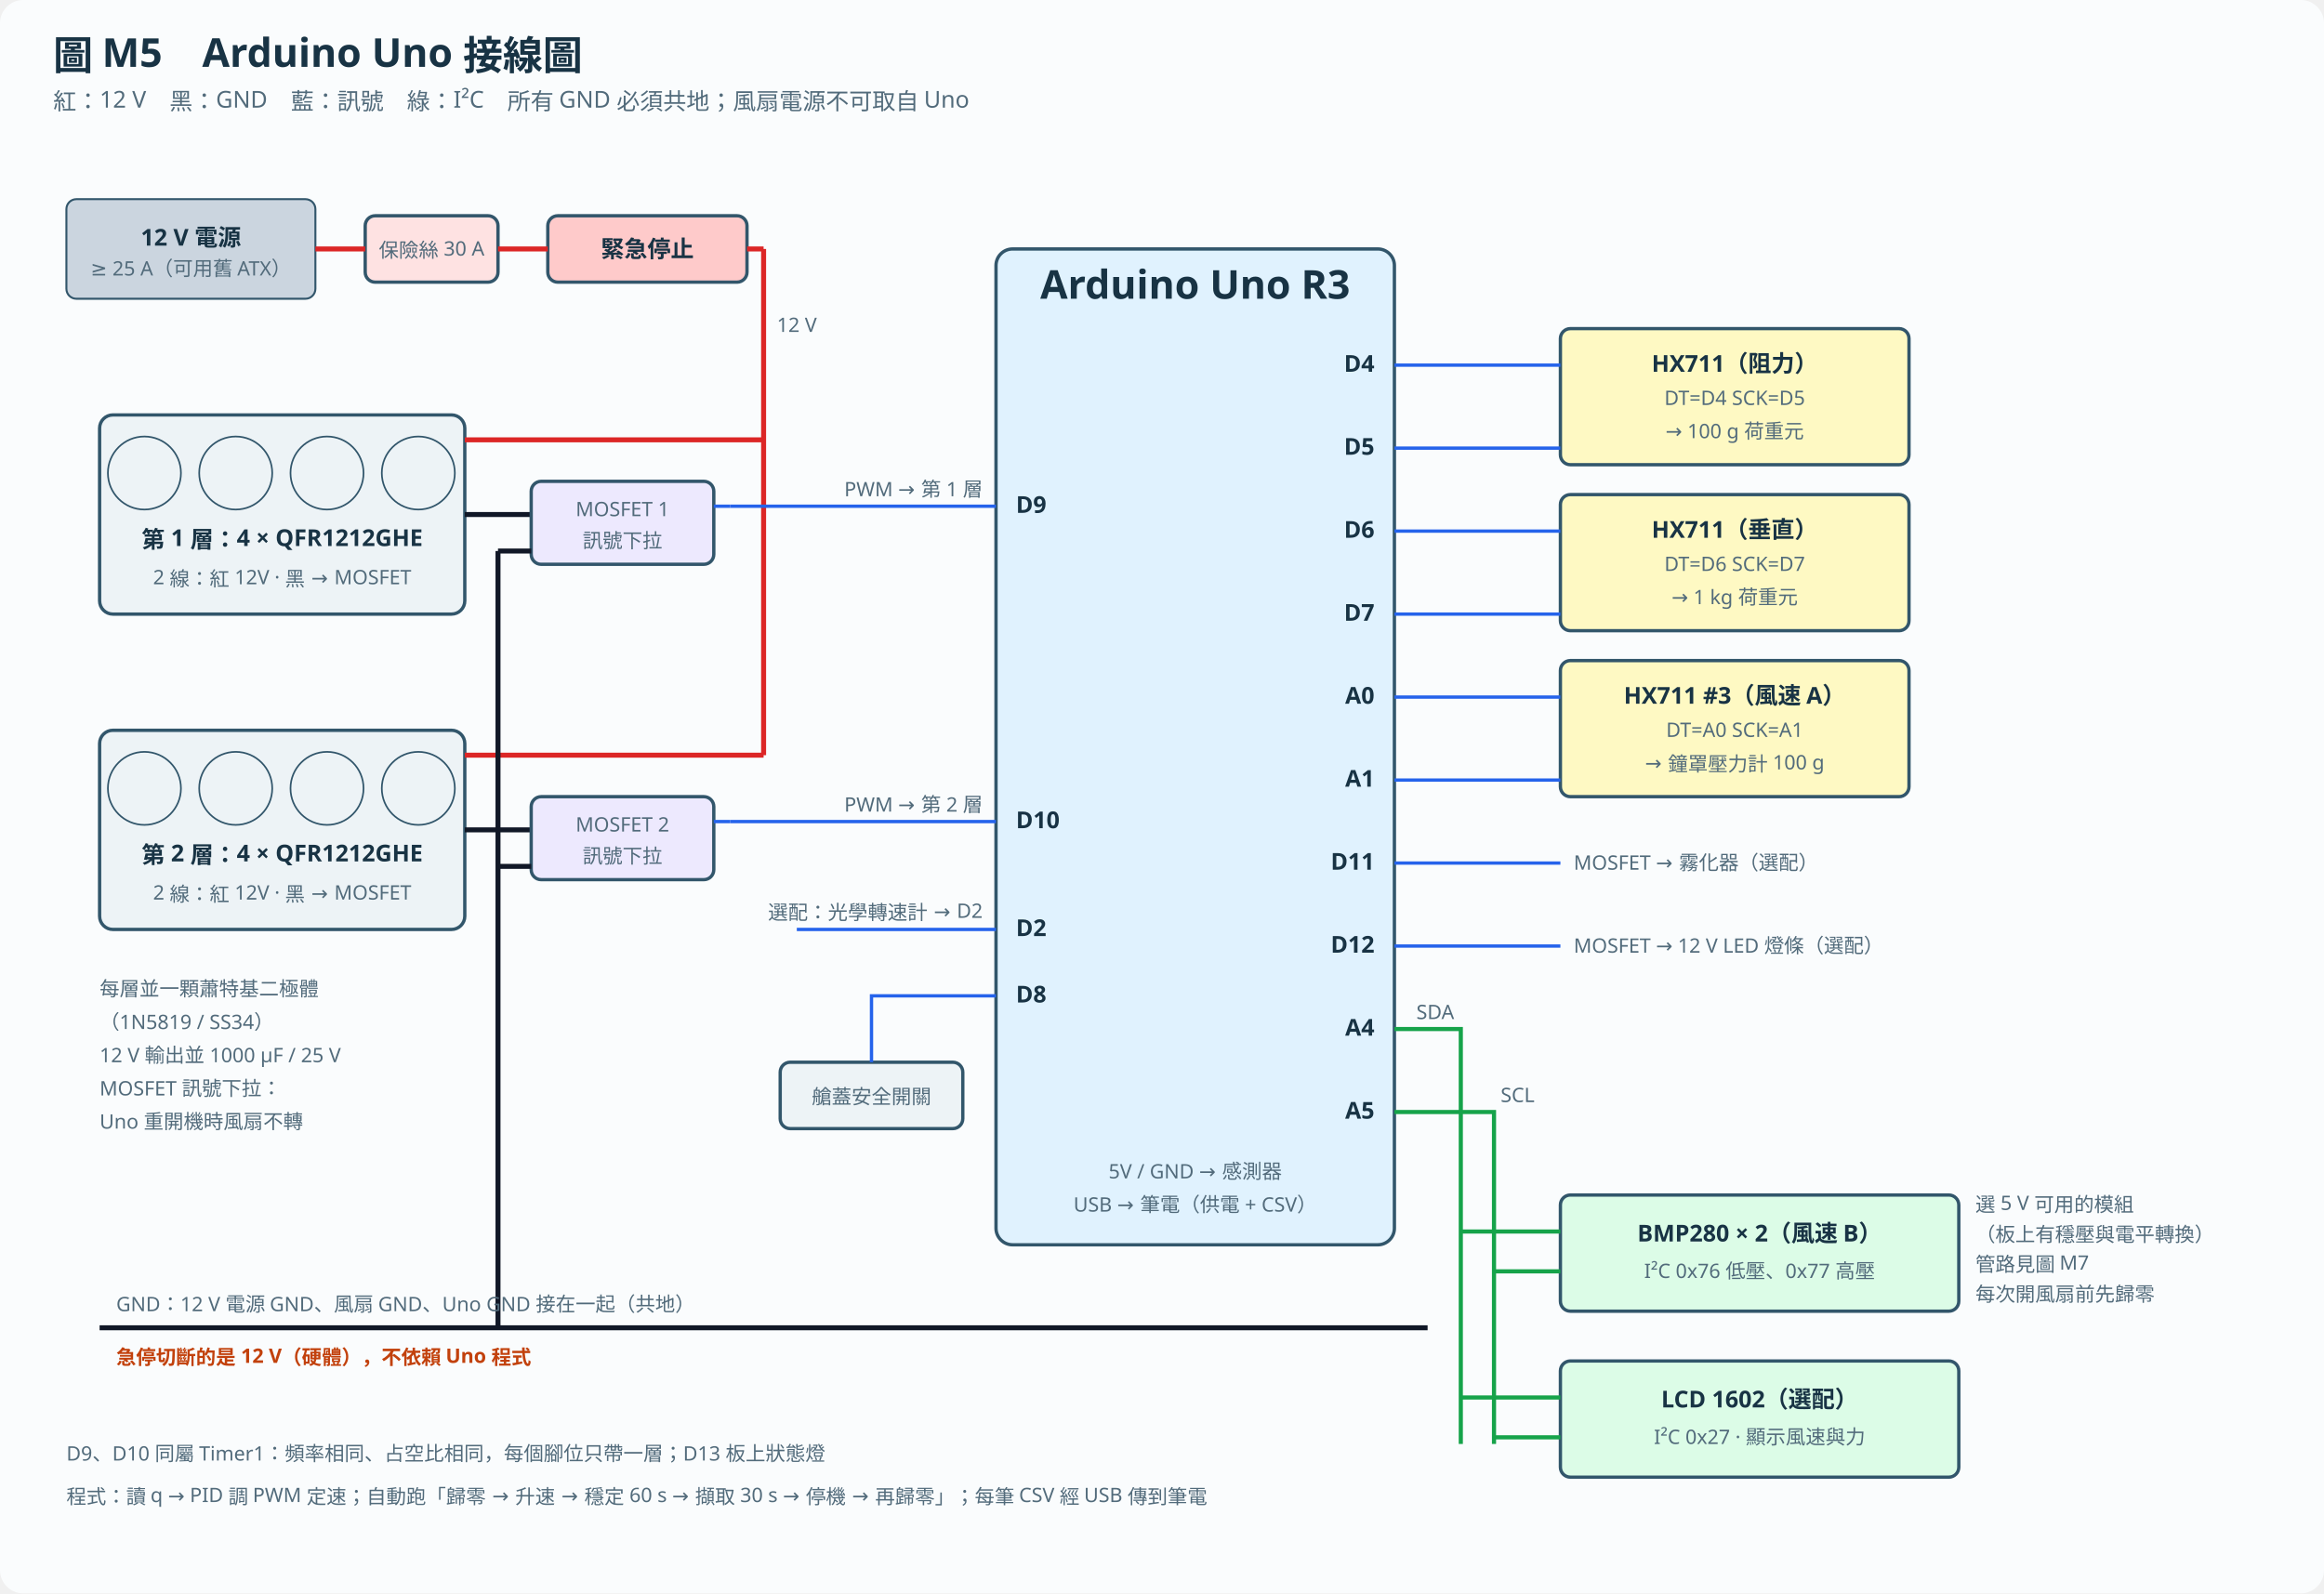
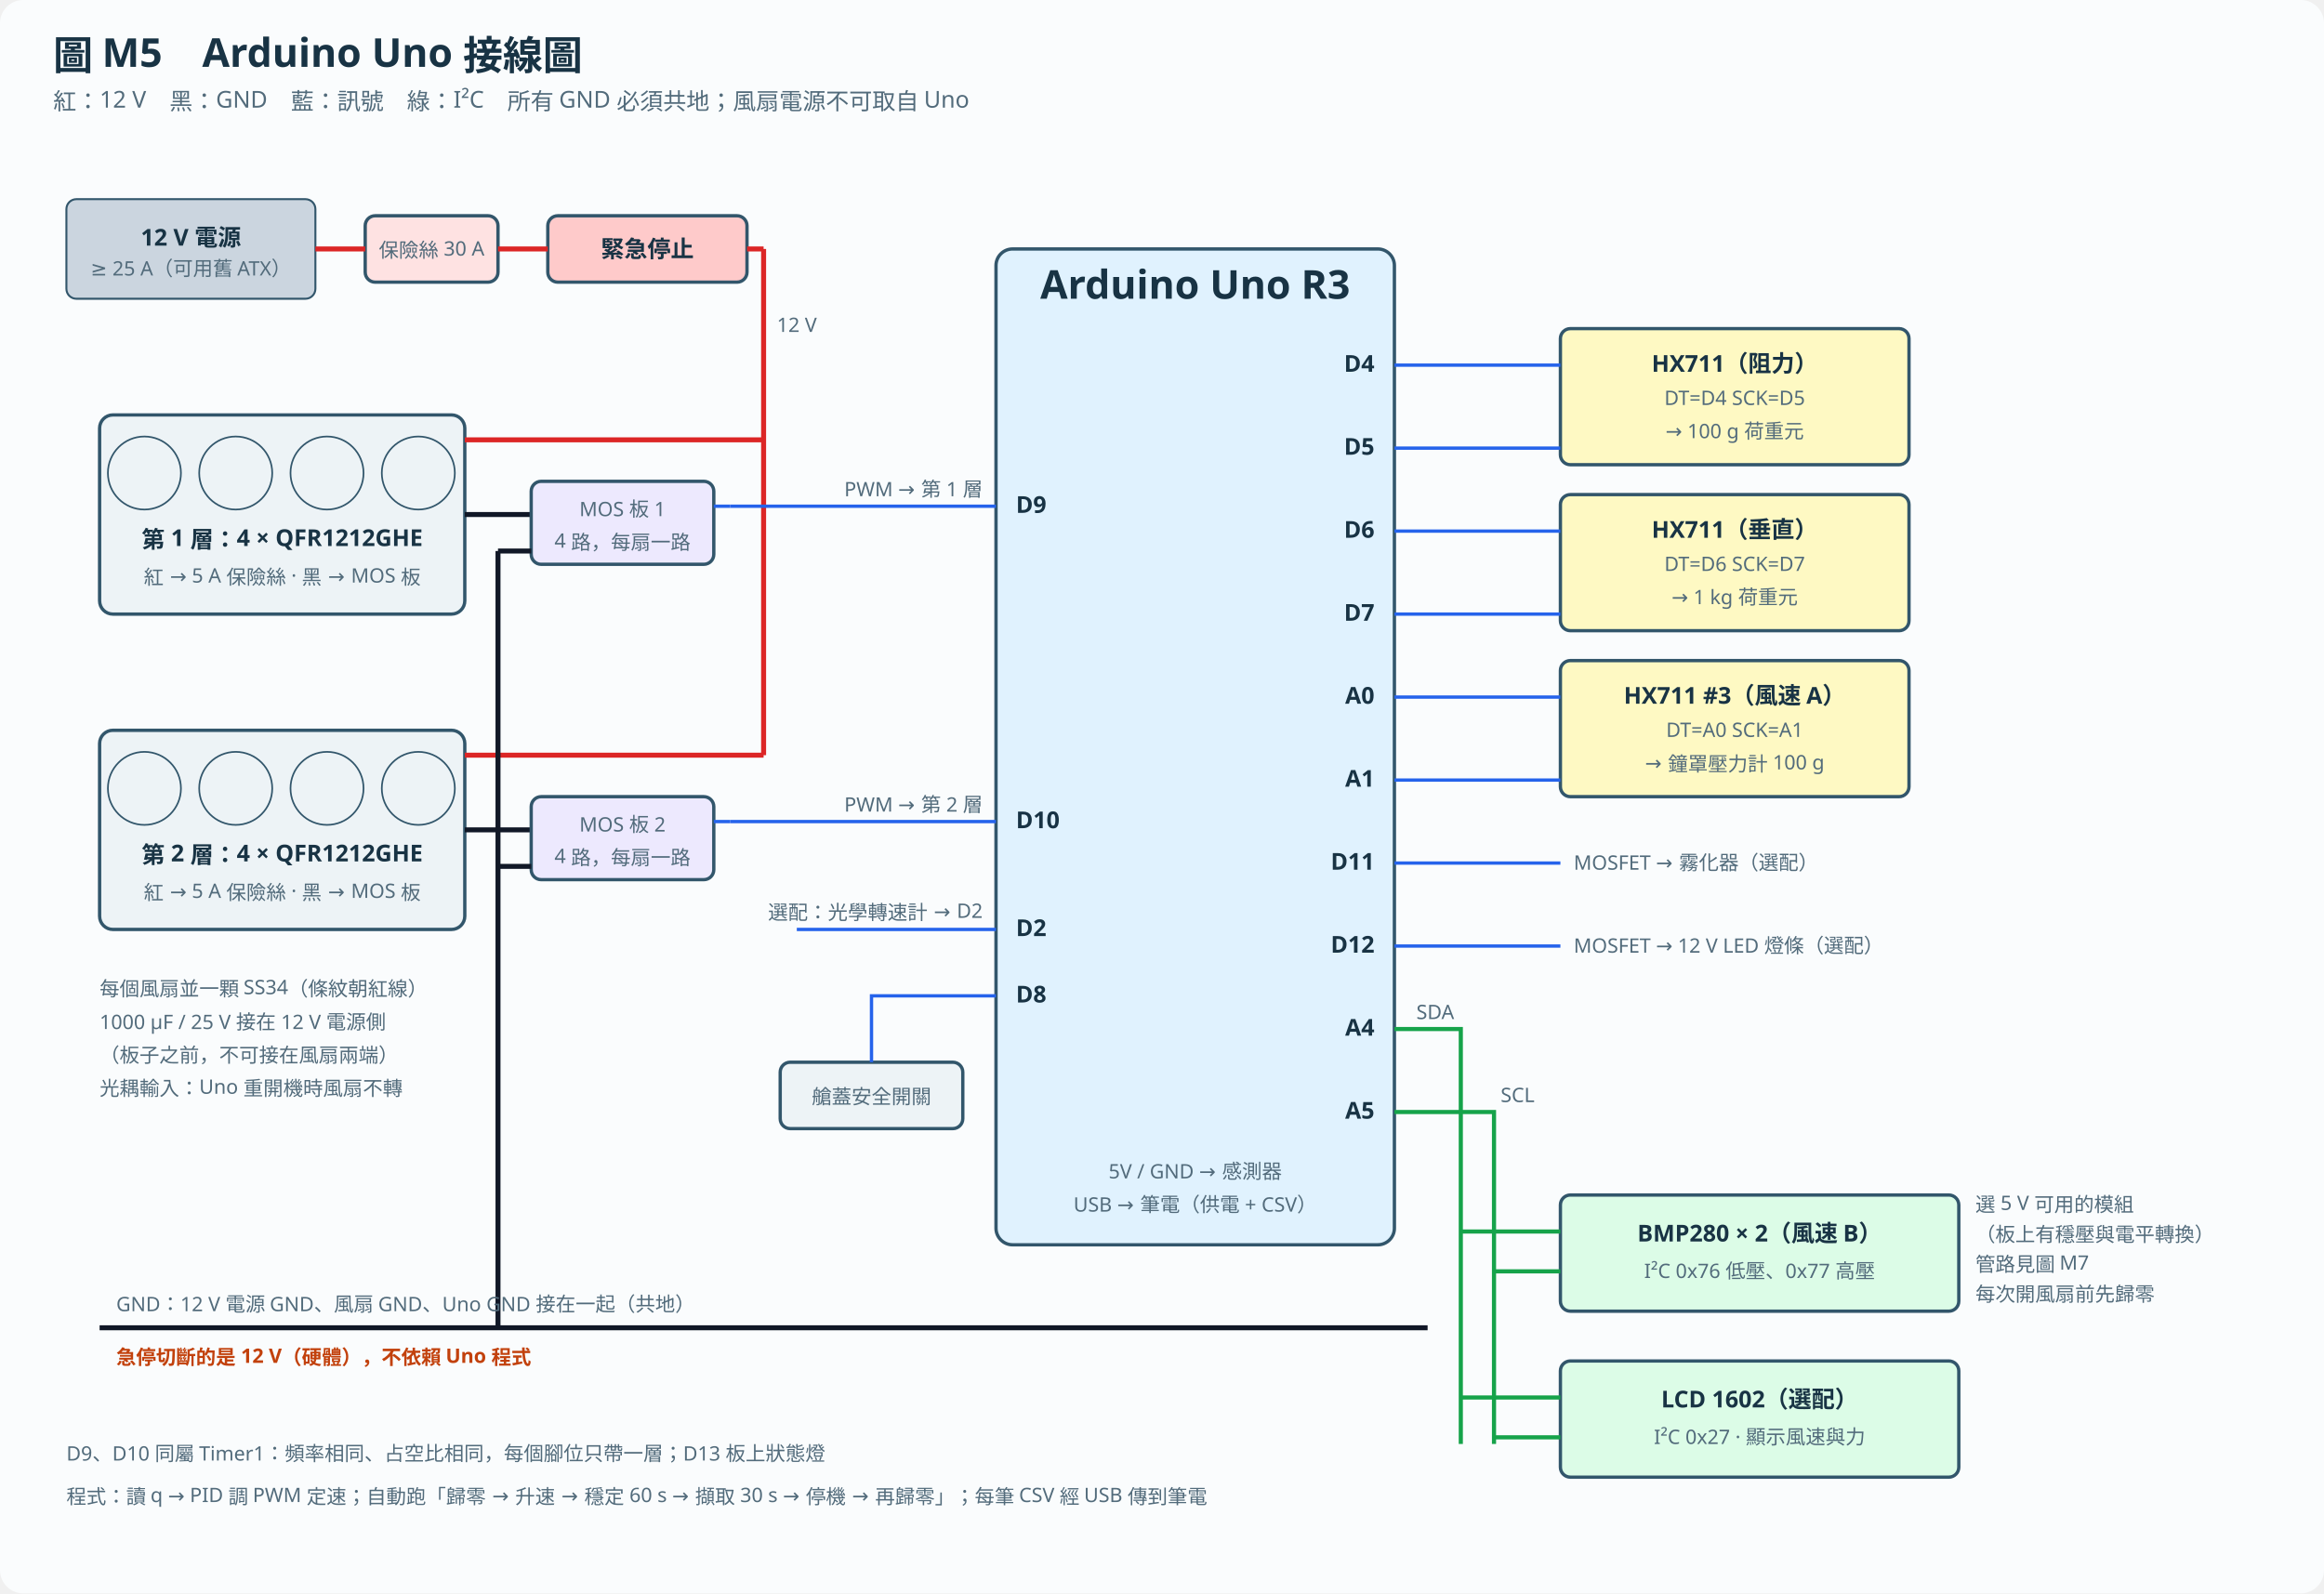
<svg xmlns="http://www.w3.org/2000/svg" width="1400" height="960" viewBox="0 0 1400 960" role="img" aria-labelledby="title desc">
  <defs>
    <marker id="a" viewBox="0 0 10 10" refX="10" refY="5" markerWidth="7" markerHeight="7" orient="auto-start-reverse">
      <path d="M0,1 L10,5 L0,9 z" fill="#6b7280" />
    </marker>
    <marker id="f" viewBox="0 0 10 10" refX="9" refY="5" markerWidth="8" markerHeight="8" orient="auto">
      <path d="M0,0 L10,5 L0,10 z" fill="#187c91" />
    </marker>
    <marker id="o" viewBox="0 0 10 10" refX="9" refY="5" markerWidth="7" markerHeight="7" orient="auto">
      <path d="M0,0 L10,5 L0,10 z" fill="#c2410c" />
    </marker>
    <pattern id="hc" width="5" height="8" patternUnits="userSpaceOnUse">
      <path d="M0 0V8 M0 4H5" stroke="#8aa4b2" stroke-width="0.8" />
    </pattern>
    <pattern id="hatch" width="6" height="6" patternUnits="userSpaceOnUse" patternTransform="rotate(45)">
      <path d="M0 0V6" stroke="#94a3b8" stroke-width="1" />
    </pattern>
    <style>
text{font-family:'PingFang TC','Heiti TC','Noto Sans TC','Microsoft JhengHei',sans-serif;fill:#183344}
.t{font-size:24px;font-weight:700} .st{font-size:14px;fill:#526b7b}
.l{font-size:14px;font-weight:600} .n{font-size:12px;fill:#526b7b} .d{font-size:12px;fill:#374151}
.w{font-size:12px;fill:#c2410c;font-weight:600}
.halo{paint-order:stroke;stroke:#ffffff;stroke-width:4px;stroke-linejoin:round}
.shell{stroke:#32566b;stroke-width:2;fill:#edf3f6}
.shell0{stroke:#32566b;stroke-width:2;fill:none}
.thin{stroke:#32566b;stroke-width:1;fill:none}
.pc{stroke:#32566b;stroke-width:2;fill:#e3f1f7}
.solid{stroke:#32566b;stroke-width:1.2;fill:#cbd5df}
.dark{stroke:#1f2937;stroke-width:1;fill:#4b5563}
.car{stroke:#475569;stroke-width:1.2;fill:#e2e8f0}
.air{stroke:#187c91;stroke-width:2;fill:none}
.airf{fill:#187c91}
.scr{stroke:#187c91;stroke-width:2;stroke-dasharray:6 4;fill:none}
.dim{stroke:#6b7280;stroke-width:1;fill:none}
.ext{stroke:#9ca3af;stroke-width:0.8;fill:none}
.guide{stroke:#cbd5e1;stroke-width:0.8;stroke-dasharray:3 4;fill:none}
.tbd{stroke:#c2410c;stroke-width:1.4;stroke-dasharray:5 3;fill:none}
.tbdf{stroke:#c2410c;stroke-width:1.4;stroke-dasharray:5 3;fill:#fff7ed}
.cl{stroke:#94a3b8;stroke-width:1;stroke-dasharray:14 4 2 4;fill:none}
.grid{stroke:#e5e7eb;stroke-width:1;fill:none}
.axis{stroke:#374151;stroke-width:1.2;fill:none}
.c1{stroke:#187c91;stroke-width:2.5;fill:none} .c2{stroke:#7c3aed;stroke-width:2.5;fill:none}
.c3{stroke:#187c91;stroke-width:2;stroke-dasharray:6 4;fill:none}
.bar{fill:#187c91} .bar2{fill:#94a3b8}
.hc{fill:url(#hc);stroke:#32566b;stroke-width:1}
</style>
  </defs>
  <rect width="1400" height="960" rx="14" fill="#fafcfd" />
  <text x="32.0" y="42.0" class="t" text-anchor="start">圖 M5　Arduino Uno 接線圖</text>
  <text x="32.0" y="66.0" class="st" text-anchor="start">紅：12 V　黑：GND　藍：訊號　綠：I²C　所有 GND 必須共地；風扇電源不可取自 Uno</text>
  <rect x="600.0" y="150.0" width="240.0" height="600.0" class="shell" rx="10" style="fill:#e0f2fe" />
  <text x="720.0" y="180.0" class="t" text-anchor="middle">Arduino Uno R3</text>
  <text x="612.0" y="309.0" class="l" text-anchor="start">D9</text>
  <text x="612.0" y="499.0" class="l" text-anchor="start">D10</text>
  <text x="612.0" y="564.0" class="l" text-anchor="start">D2</text>
  <text x="612.0" y="604.0" class="l" text-anchor="start">D8</text>
  <text x="828.0" y="224.0" class="l" text-anchor="end">D4</text>
  <text x="828.0" y="274.0" class="l" text-anchor="end">D5</text>
  <text x="828.0" y="324.0" class="l" text-anchor="end">D6</text>
  <text x="828.0" y="374.0" class="l" text-anchor="end">D7</text>
  <text x="828.0" y="424.0" class="l" text-anchor="end">A0</text>
  <text x="828.0" y="474.0" class="l" text-anchor="end">A1</text>
  <text x="828.0" y="524.0" class="l" text-anchor="end">D11</text>
  <text x="828.0" y="574.0" class="l" text-anchor="end">D12</text>
  <text x="828.0" y="624.0" class="l" text-anchor="end">A4</text>
  <text x="828.0" y="674.0" class="l" text-anchor="end">A5</text>
  <text x="720.0" y="710.0" class="n" text-anchor="middle">5V / GND → 感測器</text>
  <text x="720.0" y="730.0" class="n" text-anchor="middle">USB → 筆電（供電 + CSV）</text>
  <rect x="40.0" y="120.0" width="150.0" height="60.0" class="solid" rx="6" />
  <text x="115.0" y="148.0" class="l" text-anchor="middle">12 V 電源</text>
  <text x="115.0" y="166.0" class="n" text-anchor="middle">≥ 25 A（可用舊 ATX）</text>
  <rect x="220.0" y="130.0" width="80.0" height="40.0" class="shell" rx="6" style="fill:#fee2e2" />
  <text x="260.0" y="155.0" class="n" text-anchor="middle">保險絲 30 A</text>
  <rect x="330.0" y="130.0" width="120.0" height="40.0" class="shell" rx="6" style="fill:#fecaca" />
  <text x="390.0" y="155.0" class="l" text-anchor="middle">緊急停止</text>
  <line x1="190.0" y1="150.0" x2="220.0" y2="150.0" class="thin" style="stroke:#dc2626;stroke-width:3" />
  <line x1="300.0" y1="150.0" x2="330.0" y2="150.0" class="thin" style="stroke:#dc2626;stroke-width:3" />
  <line x1="450.0" y1="150.0" x2="460.0" y2="150.0" class="thin" style="stroke:#dc2626;stroke-width:3" />
  <rect x="60.0" y="250.0" width="220.0" height="120.0" class="shell" rx="8" />
  <circle cx="87.0" cy="285.0" r="22.0" class="thin" />
  <circle cx="142.0" cy="285.0" r="22.0" class="thin" />
  <circle cx="197.0" cy="285.0" r="22.0" class="thin" />
  <circle cx="252.0" cy="285.0" r="22.0" class="thin" />
  <text x="170.0" y="330.0" class="l" text-anchor="middle">第 1 層：4 × QFR1212GHE</text>
-   <text x="170.0" y="352.0" class="n" text-anchor="middle">2 線：紅 12V · 黑 → MOSFET</text>
+   <text x="170.0" y="352.0" class="n" text-anchor="middle">紅 → 5 A 保險絲 · 黑 → MOS 板</text>
  <line x1="280.0" y1="265.0" x2="460.0" y2="265.0" class="thin" style="stroke:#dc2626;stroke-width:3" />
  <line x1="280.0" y1="310.0" x2="320.0" y2="310.0" class="thin" style="stroke:#111827;stroke-width:3" />
  <rect x="320.0" y="290.0" width="110.0" height="50.0" class="shell" rx="6" style="fill:#ede9fe" />
-   <text x="375.0" y="311.0" class="n" text-anchor="middle">MOSFET 1</text>
-   <text x="375.0" y="330.0" class="n" text-anchor="middle">訊號下拉</text>
+   <text x="375.0" y="311.0" class="n" text-anchor="middle">MOS 板 1</text>
+   <text x="375.0" y="330.0" class="n" text-anchor="middle">4 路，每扇一路</text>
  <line x1="320.0" y1="332.0" x2="300.0" y2="332.0" class="thin" style="stroke:#111827;stroke-width:3" />
  <line x1="430.0" y1="305.0" x2="440.0" y2="305.0" class="thin" style="stroke:#2563eb;stroke-width:2" />
  <rect x="60.0" y="440.0" width="220.0" height="120.0" class="shell" rx="8" />
  <circle cx="87.0" cy="475.0" r="22.0" class="thin" />
  <circle cx="142.0" cy="475.0" r="22.0" class="thin" />
  <circle cx="197.0" cy="475.0" r="22.0" class="thin" />
  <circle cx="252.0" cy="475.0" r="22.0" class="thin" />
  <text x="170.0" y="520.0" class="l" text-anchor="middle">第 2 層：4 × QFR1212GHE</text>
-   <text x="170.0" y="542.0" class="n" text-anchor="middle">2 線：紅 12V · 黑 → MOSFET</text>
+   <text x="170.0" y="542.0" class="n" text-anchor="middle">紅 → 5 A 保險絲 · 黑 → MOS 板</text>
  <line x1="280.0" y1="455.0" x2="460.0" y2="455.0" class="thin" style="stroke:#dc2626;stroke-width:3" />
  <line x1="280.0" y1="500.0" x2="320.0" y2="500.0" class="thin" style="stroke:#111827;stroke-width:3" />
  <rect x="320.0" y="480.0" width="110.0" height="50.0" class="shell" rx="6" style="fill:#ede9fe" />
-   <text x="375.0" y="501.0" class="n" text-anchor="middle">MOSFET 2</text>
-   <text x="375.0" y="520.0" class="n" text-anchor="middle">訊號下拉</text>
+   <text x="375.0" y="501.0" class="n" text-anchor="middle">MOS 板 2</text>
+   <text x="375.0" y="520.0" class="n" text-anchor="middle">4 路，每扇一路</text>
  <line x1="320.0" y1="522.0" x2="300.0" y2="522.0" class="thin" style="stroke:#111827;stroke-width:3" />
  <line x1="430.0" y1="495.0" x2="440.0" y2="495.0" class="thin" style="stroke:#2563eb;stroke-width:2" />
  <line x1="300.0" y1="332.0" x2="300.0" y2="800.0" class="thin" style="stroke:#111827;stroke-width:3" />
  <line x1="460.0" y1="150.0" x2="460.0" y2="455.0" class="thin" style="stroke:#dc2626;stroke-width:3" />
  <text x="468.0" y="200.0" class="n" text-anchor="start">12 V</text>
  <line x1="440.0" y1="305.0" x2="600.0" y2="305.0" class="thin" style="stroke:#2563eb;stroke-width:2" />
  <text x="592.0" y="299.0" class="n" text-anchor="end">PWM → 第 1 層</text>
  <line x1="440.0" y1="495.0" x2="600.0" y2="495.0" class="thin" style="stroke:#2563eb;stroke-width:2" />
  <text x="592.0" y="489.0" class="n" text-anchor="end">PWM → 第 2 層</text>
  <line x1="480.0" y1="560.0" x2="600.0" y2="560.0" class="thin" style="stroke:#2563eb;stroke-width:2" />
  <text x="592.0" y="554.0" class="n" text-anchor="end">選配：光學轉速計 → D2</text>
-   <text x="60.0" y="600.0" class="n" text-anchor="start">每層並一顆蕭特基二極體</text>
-   <text x="60.0" y="620.0" class="n" text-anchor="start">（1N5819 / SS34）</text>
-   <text x="60.0" y="640.0" class="n" text-anchor="start">12 V 輸出並 1000 µF / 25 V</text>
-   <text x="60.0" y="660.0" class="n" text-anchor="start">MOSFET 訊號下拉：</text>
-   <text x="60.0" y="680.0" class="n" text-anchor="start">Uno 重開機時風扇不轉</text>
+   <text x="60.0" y="600.0" class="n" text-anchor="start">每個風扇並一顆 SS34（條紋朝紅線）</text>
+   <text x="60.0" y="620.0" class="n" text-anchor="start">1000 µF / 25 V 接在 12 V 電源側</text>
+   <text x="60.0" y="640.0" class="n" text-anchor="start">（板子之前，不可接在風扇兩端）</text>
+   <text x="60.0" y="660.0" class="n" text-anchor="start">光耦輸入：Uno 重開機時風扇不轉</text>
  <rect x="470.0" y="640.0" width="110.0" height="40.0" class="shell" rx="6" />
  <text x="525.0" y="665.0" class="n" text-anchor="middle">艙蓋安全開關</text>
  <path d="M525,640 L525,600 L600,600" class="thin" style="stroke:#2563eb;stroke-width:2" />
  <line x1="60.0" y1="800.0" x2="860.0" y2="800.0" class="thin" style="stroke:#111827;stroke-width:3" />
  <text x="70.0" y="790.0" class="n" text-anchor="start">GND：12 V 電源 GND、風扇 GND、Uno GND 接在一起（共地）</text>
  <text x="70.0" y="822.0" class="w" text-anchor="start">急停切斷的是 12 V（硬體），不依賴 Uno 程式</text>
  <rect x="940.0" y="198.0" width="210.0" height="82.0" class="shell" rx="6" style="fill:#fef9c3" />
  <text x="1045.0" y="224.0" class="l" text-anchor="middle">HX711（阻力）</text>
  <text x="1045.0" y="244.0" class="n" text-anchor="middle">DT=D4  SCK=D5</text>
  <text x="1045.0" y="264.0" class="n" text-anchor="middle">→ 100 g 荷重元</text>
  <line x1="840.0" y1="220.0" x2="940.0" y2="220.0" class="thin" style="stroke:#2563eb;stroke-width:2" />
  <line x1="840.0" y1="270.0" x2="940.0" y2="270.0" class="thin" style="stroke:#2563eb;stroke-width:2" />
  <rect x="940.0" y="298.0" width="210.0" height="82.0" class="shell" rx="6" style="fill:#fef9c3" />
  <text x="1045.0" y="324.0" class="l" text-anchor="middle">HX711（垂直）</text>
  <text x="1045.0" y="344.0" class="n" text-anchor="middle">DT=D6  SCK=D7</text>
  <text x="1045.0" y="364.0" class="n" text-anchor="middle">→ 1 kg 荷重元</text>
  <line x1="840.0" y1="320.0" x2="940.0" y2="320.0" class="thin" style="stroke:#2563eb;stroke-width:2" />
  <line x1="840.0" y1="370.0" x2="940.0" y2="370.0" class="thin" style="stroke:#2563eb;stroke-width:2" />
  <rect x="940.0" y="398.0" width="210.0" height="82.0" class="shell" rx="6" style="fill:#fef9c3" />
  <text x="1045.0" y="424.0" class="l" text-anchor="middle">HX711 #3（風速 A）</text>
  <text x="1045.0" y="444.0" class="n" text-anchor="middle">DT=A0  SCK=A1</text>
  <text x="1045.0" y="464.0" class="n" text-anchor="middle">→ 鐘罩壓力計 100 g</text>
  <line x1="840.0" y1="420.0" x2="940.0" y2="420.0" class="thin" style="stroke:#2563eb;stroke-width:2" />
  <line x1="840.0" y1="470.0" x2="940.0" y2="470.0" class="thin" style="stroke:#2563eb;stroke-width:2" />
  <line x1="840.0" y1="520.0" x2="940.0" y2="520.0" class="thin" style="stroke:#2563eb;stroke-width:2" />
  <text x="948.0" y="524.0" class="n" text-anchor="start">MOSFET → 霧化器（選配）</text>
  <line x1="840.0" y1="570.0" x2="940.0" y2="570.0" class="thin" style="stroke:#2563eb;stroke-width:2" />
  <text x="948.0" y="574.0" class="n" text-anchor="start">MOSFET → 12 V LED 燈條（選配）</text>
  <path d="M840,620 L880,620 L880,870" class="thin" style="stroke:#16a34a;stroke-width:2.5" />
  <path d="M840,670 L900,670 L900,870" class="thin" style="stroke:#16a34a;stroke-width:2.5" />
  <text x="876.0" y="614.0" class="n" text-anchor="end">SDA</text>
  <text x="904.0" y="664.0" class="n" text-anchor="start">SCL</text>
  <rect x="940.0" y="720.0" width="240.0" height="70.0" class="shell" rx="6" style="fill:#dcfce7" />
  <text x="1060.0" y="748.0" class="l" text-anchor="middle">BMP280 × 2（風速 B）</text>
  <text x="1060.0" y="770.0" class="n" text-anchor="middle">I²C 0x76 低壓、0x77 高壓</text>
  <line x1="880.0" y1="742.0" x2="940.0" y2="742.0" class="thin" style="stroke:#16a34a;stroke-width:2.5" />
  <line x1="900.0" y1="766.0" x2="940.0" y2="766.0" class="thin" style="stroke:#16a34a;stroke-width:2.5" />
  <rect x="940.0" y="820.0" width="240.0" height="70.0" class="shell" rx="6" style="fill:#dcfce7" />
  <text x="1060.0" y="848.0" class="l" text-anchor="middle">LCD 1602（選配）</text>
  <text x="1060.0" y="870.0" class="n" text-anchor="middle">I²C 0x27 · 顯示風速與力</text>
  <line x1="880.0" y1="842.0" x2="940.0" y2="842.0" class="thin" style="stroke:#16a34a;stroke-width:2.5" />
  <line x1="900.0" y1="866.0" x2="940.0" y2="866.0" class="thin" style="stroke:#16a34a;stroke-width:2.5" />
  <text x="1190.0" y="730.0" class="n" text-anchor="start">選 5 V 可用的模組</text>
  <text x="1190.0" y="748.0" class="n" text-anchor="start">（板上有穩壓與電平轉換）</text>
  <text x="1190.0" y="766.0" class="n" text-anchor="start">管路見圖 M7</text>
  <text x="1190.0" y="784.0" class="n" text-anchor="start">每次開風扇前先歸零</text>
  <text x="40.0" y="880.0" class="n" text-anchor="start">D9、D10 同屬 Timer1：頻率相同、占空比相同，每個腳位只帶一層；D13 板上狀態燈</text>
  <text x="40.0" y="906.0" class="n" text-anchor="start">程式：讀 q → PID 調 PWM 定速；自動跑「歸零 → 升速 → 穩定 60 s → 擷取 30 s → 停機 → 再歸零」；每筆 CSV 經 USB 傳到筆電</text>
</svg>
